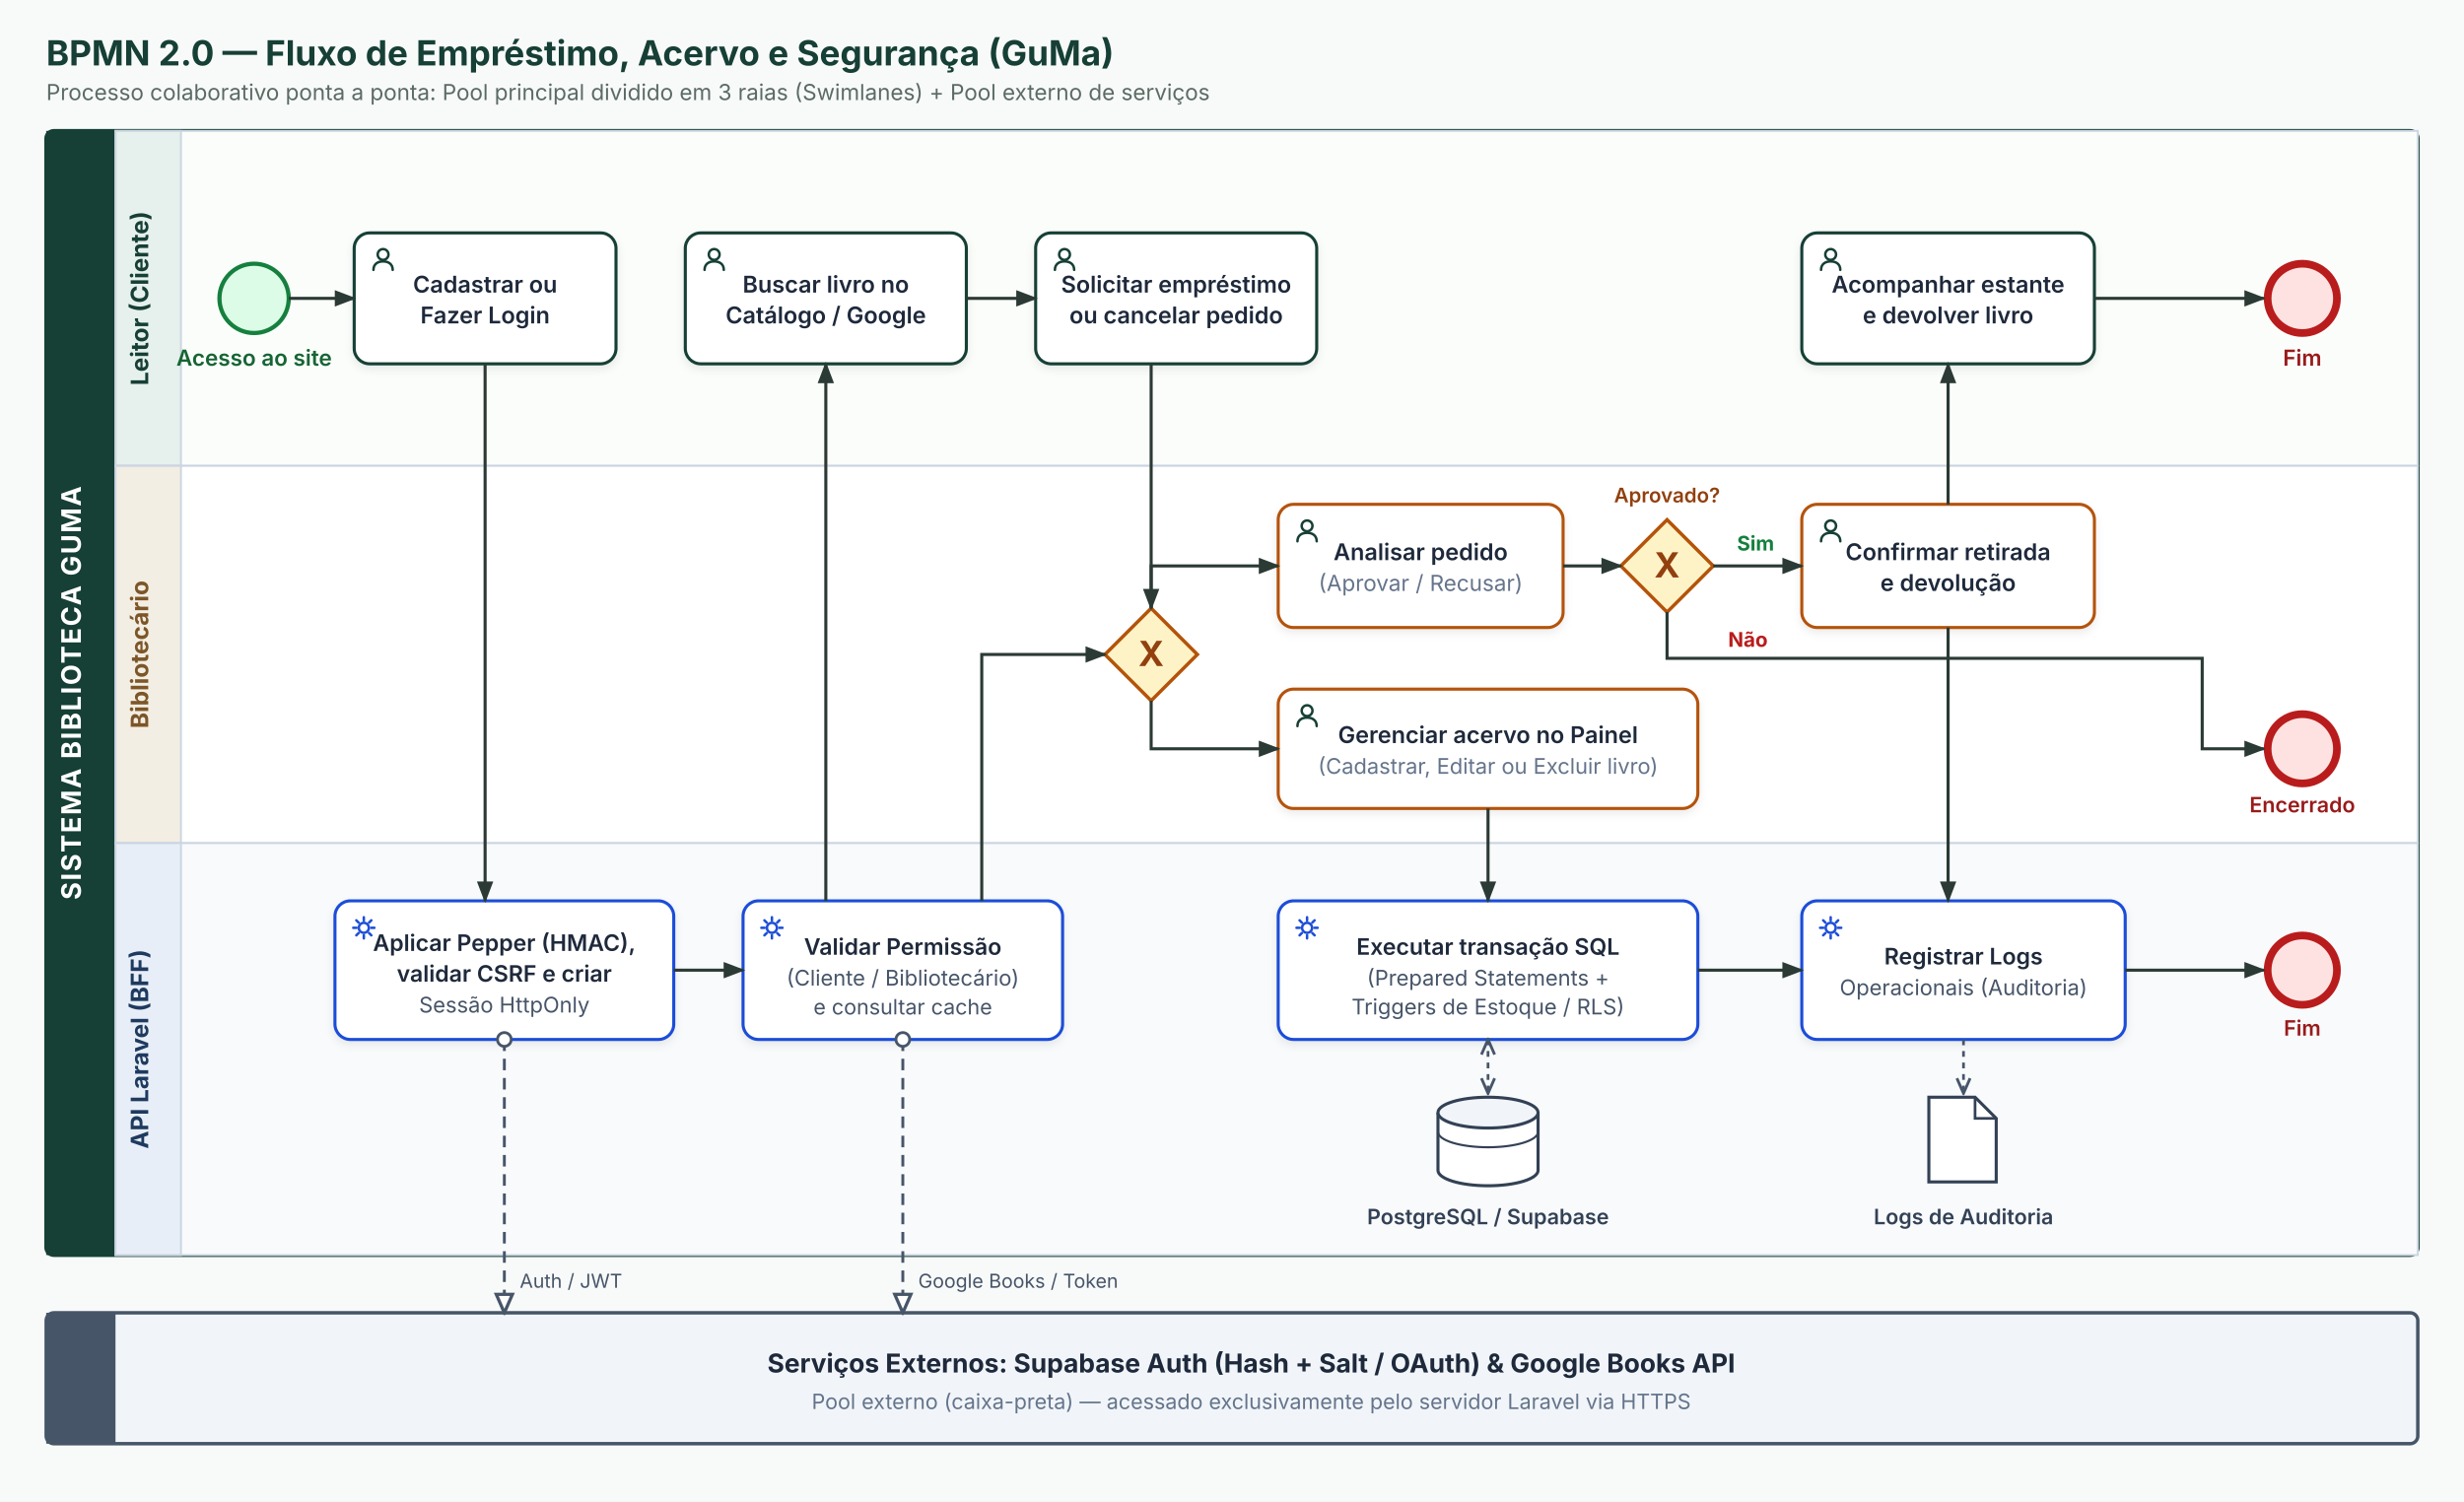
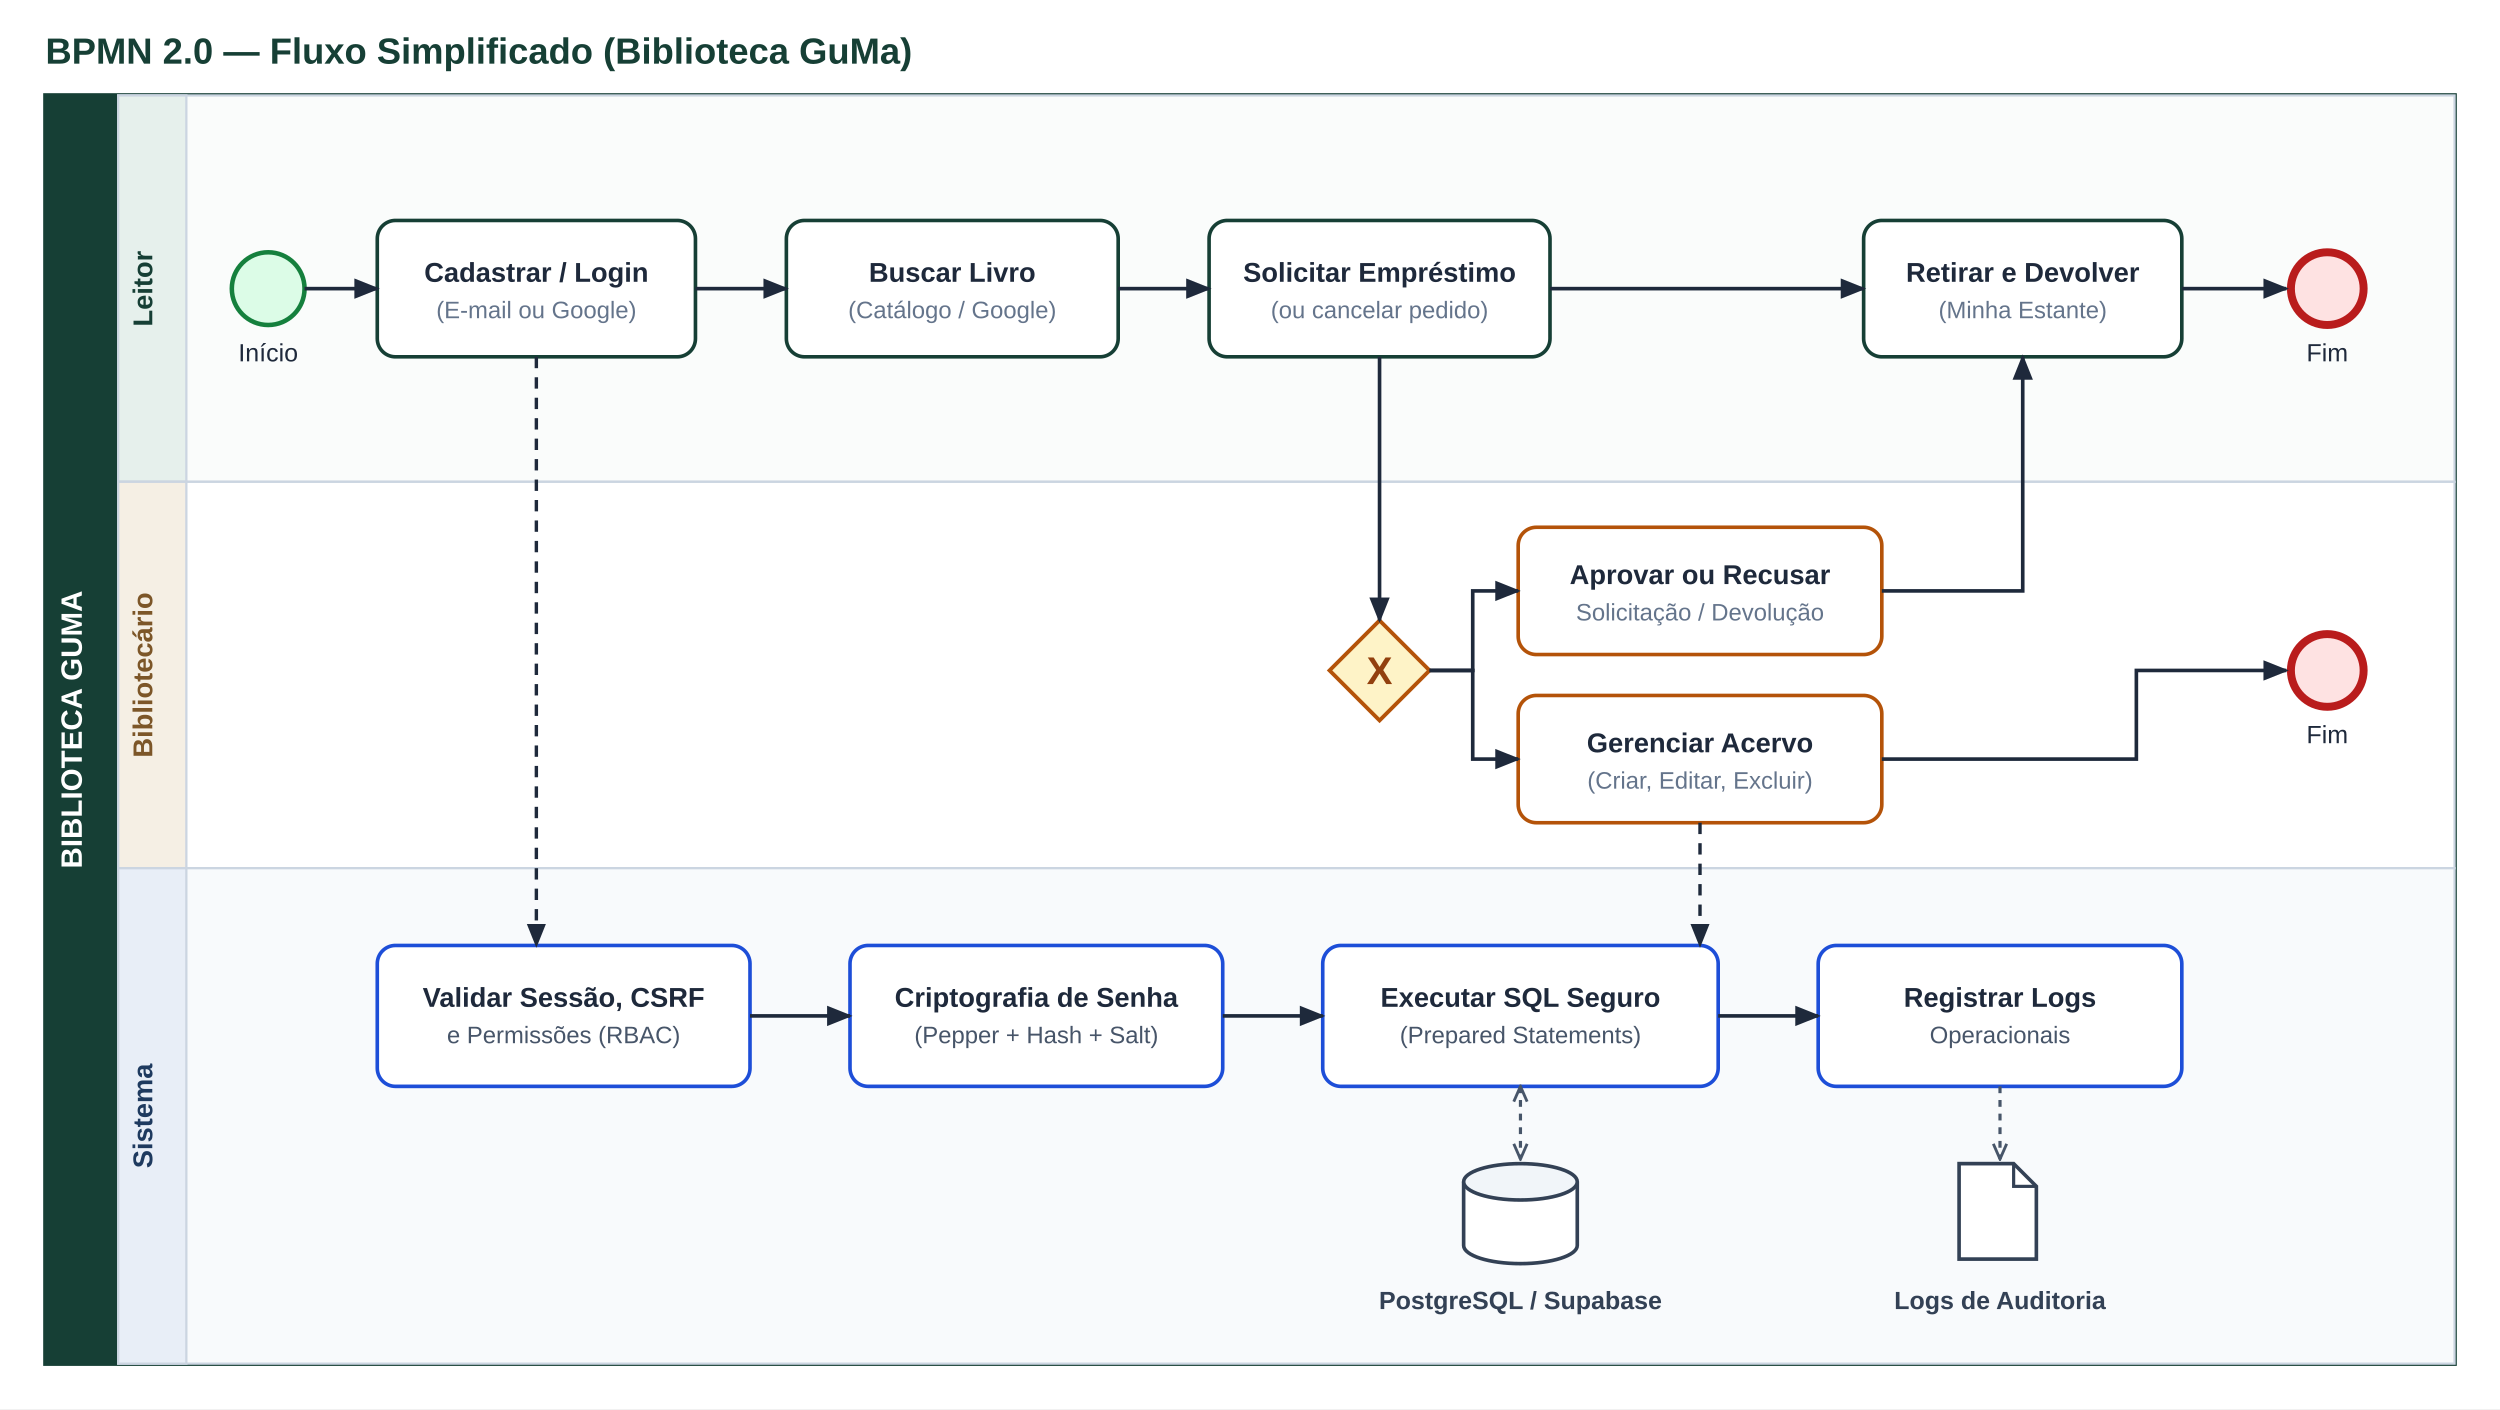
- <svg xmlns="http://www.w3.org/2000/svg" viewBox="0 0 1280 780" width="1280" height="780" font-family="Segoe UI, Inter, Arial, sans-serif">
+ <svg xmlns="http://www.w3.org/2000/svg" viewBox="0 0 1100 620" width="1100" height="620" font-family="Segoe UI, Arial, sans-serif">
  <defs>
-     <marker id="seq" viewBox="0 0 10 10" refX="9" refY="5" markerWidth="7" markerHeight="7" orient="auto-start-reverse">
-       <path d="M 0 1.2 L 10 5 L 0 8.8 z" fill="#2b3a34" />
+     <marker id="arrow" viewBox="0 0 10 10" refX="9" refY="5" markerWidth="7" markerHeight="7" orient="auto-start-reverse">
+       <path d="M 0 1 L 10 5 L 0 9 z" fill="#1e293b" />
    </marker>
-     <marker id="msgEnd" viewBox="0 0 10 10" refX="9" refY="5" markerWidth="8" markerHeight="8" orient="auto-start-reverse">
-       <path d="M 1 1.5 L 9 5 L 1 8.5 z" fill="#ffffff" stroke="#475569" stroke-width="1.4" />
-     </marker>
-     <marker id="msgStart" viewBox="0 0 10 10" refX="5" refY="5" markerWidth="7" markerHeight="7">
-       <circle cx="5" cy="5" r="3.4" fill="#ffffff" stroke="#475569" stroke-width="1.4" />
-     </marker>
-     <marker id="dataV" viewBox="0 0 10 10" refX="9" refY="5" markerWidth="7" markerHeight="7" orient="auto-start-reverse">
+     <marker id="dotArrow" viewBox="0 0 10 10" refX="9" refY="5" markerWidth="6" markerHeight="6" orient="auto-start-reverse">
      <path d="M 1 1.5 L 9 5 L 1 8.5" fill="none" stroke="#475569" stroke-width="1.5" />
    </marker>
-     <filter id="cardShadow" x="-6%" y="-6%" width="112%" height="118%">
-       <feDropShadow dx="0" dy="2" stdDeviation="2.2" flood-color="#0f2922" flood-opacity="0.08" />
-     </filter>
-     <g id="icoUser">
-       <circle cx="7" cy="4.2" r="2.8" fill="none" stroke="#163f35" stroke-width="1.3" />
-       <path d="M 2 12.2 C 2 9.2 4.2 7.8 7 7.8 C 9.8 7.8 12 9.2 12 12.2" fill="none" stroke="#163f35" stroke-width="1.3" stroke-linecap="round" />
-     </g>
-     <g id="icoService">
-       <circle cx="7" cy="7" r="2.6" fill="none" stroke="#1d4ed8" stroke-width="1.3" />
-       <path d="M7 1.5 V3.2 M7 10.8 V12.5 M1.5 7 H3.2 M10.8 7 H12.5 M3.1 3.1 L4.3 4.3 M9.7 9.7 L10.9 10.9 M10.9 3.1 L9.7 4.3 M4.3 9.7 L3.1 10.9" stroke="#1d4ed8" stroke-width="1.3" stroke-linecap="round" />
-     </g>
  </defs>
-   <rect width="1280" height="780" fill="#f8faf9" />
-   <text x="24" y="34" font-size="18" font-weight="700" fill="#163f35">BPMN 2.0 — Fluxo de Empréstimo, Acervo e Segurança (GuMa)</text>
-   <text x="24" y="52" font-size="11.5" fill="#5b6b64">Processo colaborativo ponta a ponta: Pool principal dividido em 3 raias (Swimlanes) + Pool externo de serviços</text>
-   <rect x="24" y="68" width="1232" height="584" rx="4" fill="#ffffff" stroke="#163f35" stroke-width="2" />
-   <rect x="24" y="68" width="36" height="584" fill="#163f35" />
-   <text x="42" y="360" text-anchor="middle" font-size="14" font-weight="700" fill="#ffffff" letter-spacing="0.8" transform="rotate(-90 42 360)">SISTEMA BIBLIOTECA GUMA</text>
-   <rect x="60" y="68" width="1196" height="174" fill="#fbfdfb" stroke="#cbd5e1" stroke-width="1" />
-   <rect x="60" y="68" width="34" height="174" fill="#e6f0ec" stroke="#cbd5e1" stroke-width="1" />
-   <text x="77" y="155" text-anchor="middle" font-size="12.5" font-weight="700" fill="#163f35" transform="rotate(-90 77 155)">Leitor (Cliente)</text>
-   <rect x="60" y="242" width="1196" height="196" fill="#ffffff" stroke="#cbd5e1" stroke-width="1" />
-   <rect x="60" y="242" width="34" height="196" fill="#f3eee3" stroke="#cbd5e1" stroke-width="1" />
-   <text x="77" y="340" text-anchor="middle" font-size="12.5" font-weight="700" fill="#7c5628" transform="rotate(-90 77 340)">Bibliotecário</text>
-   <rect x="60" y="438" width="1196" height="214" fill="#f8fafc" stroke="#cbd5e1" stroke-width="1" />
-   <rect x="60" y="438" width="34" height="214" fill="#e8eef7" stroke="#cbd5e1" stroke-width="1" />
-   <text x="77" y="545" text-anchor="middle" font-size="12.5" font-weight="700" fill="#1e3a5f" transform="rotate(-90 77 545)">API Laravel (BFF)</text>
-   <rect x="24" y="682" width="1232" height="68" rx="4" fill="#f1f5f9" stroke="#475569" stroke-width="1.8" />
-   <rect x="24" y="682" width="36" height="68" fill="#475569" />
-   <text x="650" y="713" text-anchor="middle" font-size="13.5" font-weight="700" fill="#1e293b">Serviços Externos: Supabase Auth (Hash + Salt / OAuth) &amp; Google Books API</text>
-   <text x="650" y="732" text-anchor="middle" font-size="11" fill="#64748b">Pool externo (caixa-preta) — acessado exclusivamente pelo servidor Laravel via HTTPS</text>
-   <circle cx="132" cy="155" r="18" fill="#dcfce7" stroke="#15803d" stroke-width="2.2" />
-   <text x="132" y="190" text-anchor="middle" font-size="11.5" font-weight="600" fill="#166534">Acesso ao site</text>
-   <g filter="url(#cardShadow)">
-     <rect x="184" y="121" width="136" height="68" rx="8" fill="#ffffff" stroke="#163f35" stroke-width="1.6" />
+   <rect width="1100" height="620" fill="#ffffff" />
+   <text x="20" y="28" font-size="16" font-weight="700" fill="#163f35">BPMN 2.0 — Fluxo Simplificado (Biblioteca GuMa)</text>
+   <rect x="20" y="42" width="1060" height="558" fill="#ffffff" stroke="#163f35" stroke-width="2" />
+   <rect x="20" y="42" width="32" height="558" fill="#163f35" />
+   <text x="36" y="321" text-anchor="middle" font-size="13" font-weight="700" fill="#ffffff" transform="rotate(-90 36 321)">BIBLIOTECA GUMA</text>
+   <rect x="52" y="42" width="1028" height="170" fill="#fafcfb" stroke="#cbd5e1" stroke-width="1" />
+   <rect x="52" y="42" width="30" height="170" fill="#e6f0ec" stroke="#cbd5e1" stroke-width="1" />
+   <text x="67" y="127" text-anchor="middle" font-size="12" font-weight="700" fill="#163f35" transform="rotate(-90 67 127)">Leitor</text>
+   <rect x="52" y="212" width="1028" height="170" fill="#ffffff" stroke="#cbd5e1" stroke-width="1" />
+   <rect x="52" y="212" width="30" height="170" fill="#f5efe4" stroke="#cbd5e1" stroke-width="1" />
+   <text x="67" y="297" text-anchor="middle" font-size="12" font-weight="700" fill="#7c5628" transform="rotate(-90 67 297)">Bibliotecário</text>
+   <rect x="52" y="382" width="1028" height="218" fill="#f8fafc" stroke="#cbd5e1" stroke-width="1" />
+   <rect x="52" y="382" width="30" height="218" fill="#e8eef7" stroke="#cbd5e1" stroke-width="1" />
+   <text x="67" y="491" text-anchor="middle" font-size="12" font-weight="700" fill="#1e3a5f" transform="rotate(-90 67 491)">Sistema</text>
+   <circle cx="118" cy="127" r="16" fill="#dcfce7" stroke="#15803d" stroke-width="2" />
+   <text x="118" y="159" text-anchor="middle" font-size="11" fill="#1e293b">Início</text>
+   <rect x="166" y="97" width="140" height="60" rx="8" fill="#ffffff" stroke="#163f35" stroke-width="1.6" />
+   <text x="236" y="124" text-anchor="middle" font-size="12" font-weight="600" fill="#1e293b">Cadastrar / Login</text>
+   <text x="236" y="140" text-anchor="middle" font-size="10.5" fill="#64748b">(E-mail ou Google)</text>
+   <rect x="346" y="97" width="146" height="60" rx="8" fill="#ffffff" stroke="#163f35" stroke-width="1.6" />
+   <text x="419" y="124" text-anchor="middle" font-size="12" font-weight="600" fill="#1e293b">Buscar Livro</text>
+   <text x="419" y="140" text-anchor="middle" font-size="10.5" fill="#64748b">(Catálogo / Google)</text>
+   <rect x="532" y="97" width="150" height="60" rx="8" fill="#ffffff" stroke="#163f35" stroke-width="1.6" />
+   <text x="607" y="124" text-anchor="middle" font-size="12" font-weight="600" fill="#1e293b">Solicitar Empréstimo</text>
+   <text x="607" y="140" text-anchor="middle" font-size="10.5" fill="#64748b">(ou cancelar pedido)</text>
+   <rect x="820" y="97" width="140" height="60" rx="8" fill="#ffffff" stroke="#163f35" stroke-width="1.6" />
+   <text x="890" y="124" text-anchor="middle" font-size="12" font-weight="600" fill="#1e293b">Retirar e Devolver</text>
+   <text x="890" y="140" text-anchor="middle" font-size="10.5" fill="#64748b">(Minha Estante)</text>
+   <circle cx="1024" cy="127" r="16" fill="#fee2e2" stroke="#b91c1c" stroke-width="3.5" />
+   <text x="1024" y="159" text-anchor="middle" font-size="11" fill="#1e293b">Fim</text>
+   <line x1="134" y1="127" x2="166" y2="127" stroke="#1e293b" stroke-width="1.6" marker-end="url(#arrow)" />
+   <line x1="306" y1="127" x2="346" y2="127" stroke="#1e293b" stroke-width="1.6" marker-end="url(#arrow)" />
+   <line x1="492" y1="127" x2="532" y2="127" stroke="#1e293b" stroke-width="1.6" marker-end="url(#arrow)" />
+   <line x1="682" y1="127" x2="820" y2="127" stroke="#1e293b" stroke-width="1.6" marker-end="url(#arrow)" />
+   <line x1="960" y1="127" x2="1006" y2="127" stroke="#1e293b" stroke-width="1.6" marker-end="url(#arrow)" />
+   <polygon points="607,273 629,295 607,317 585,295" fill="#fef3c7" stroke="#b45309" stroke-width="1.7" />
+   <text x="607" y="301" text-anchor="middle" font-size="17" font-weight="700" fill="#92400e">X</text>
+   <rect x="668" y="232" width="160" height="56" rx="8" fill="#ffffff" stroke="#b45309" stroke-width="1.6" />
+   <text x="748" y="257" text-anchor="middle" font-size="12" font-weight="600" fill="#1e293b">Aprovar ou Recusar</text>
+   <text x="748" y="273" text-anchor="middle" font-size="10.5" fill="#64748b">Solicitação / Devolução</text>
+   <rect x="668" y="306" width="160" height="56" rx="8" fill="#ffffff" stroke="#b45309" stroke-width="1.6" />
+   <text x="748" y="331" text-anchor="middle" font-size="12" font-weight="600" fill="#1e293b">Gerenciar Acervo</text>
+   <text x="748" y="347" text-anchor="middle" font-size="10.5" fill="#64748b">(Criar, Editar, Excluir)</text>
+   <circle cx="1024" cy="295" r="16" fill="#fee2e2" stroke="#b91c1c" stroke-width="3.5" />
+   <text x="1024" y="327" text-anchor="middle" font-size="11" fill="#1e293b">Fim</text>
+   <line x1="607" y1="157" x2="607" y2="273" stroke="#1e293b" stroke-width="1.6" marker-end="url(#arrow)" />
+   <polyline points="629,295 648,295 648,260 668,260" fill="none" stroke="#1e293b" stroke-width="1.6" marker-end="url(#arrow)" />
+   <polyline points="629,295 648,295 648,334 668,334" fill="none" stroke="#1e293b" stroke-width="1.6" marker-end="url(#arrow)" />
+   <polyline points="828,260 890,260 890,157" fill="none" stroke="#1e293b" stroke-width="1.6" marker-end="url(#arrow)" />
+   <polyline points="828,334 940,334 940,295 1006,295" fill="none" stroke="#1e293b" stroke-width="1.6" marker-end="url(#arrow)" />
+   <rect x="166" y="416" width="164" height="62" rx="8" fill="#ffffff" stroke="#1d4ed8" stroke-width="1.6" />
+   <text x="248" y="443" text-anchor="middle" font-size="12" font-weight="600" fill="#1e293b">Validar Sessão, CSRF</text>
+   <text x="248" y="459" text-anchor="middle" font-size="10.5" fill="#475569">e Permissões (RBAC)</text>
+   <rect x="374" y="416" width="164" height="62" rx="8" fill="#ffffff" stroke="#1d4ed8" stroke-width="1.6" />
+   <text x="456" y="443" text-anchor="middle" font-size="12" font-weight="600" fill="#1e293b">Criptografia de Senha</text>
+   <text x="456" y="459" text-anchor="middle" font-size="10.5" fill="#475569">(Pepper + Hash + Salt)</text>
+   <rect x="582" y="416" width="174" height="62" rx="8" fill="#ffffff" stroke="#1d4ed8" stroke-width="1.6" />
+   <text x="669" y="443" text-anchor="middle" font-size="12" font-weight="600" fill="#1e293b">Executar SQL Seguro</text>
+   <text x="669" y="459" text-anchor="middle" font-size="10.5" fill="#475569">(Prepared Statements)</text>
+   <rect x="800" y="416" width="160" height="62" rx="8" fill="#ffffff" stroke="#1d4ed8" stroke-width="1.6" />
+   <text x="880" y="443" text-anchor="middle" font-size="12" font-weight="600" fill="#1e293b">Registrar Logs</text>
+   <text x="880" y="459" text-anchor="middle" font-size="10.5" fill="#475569">Operacionais</text>
+   <g transform="translate(644, 512)">
+     <path d="M 0 8 L 0 36 A 25 8 0 0 0 50 36 L 50 8" fill="#ffffff" stroke="#334155" stroke-width="1.6" />
+     <ellipse cx="25" cy="8" rx="25" ry="8" fill="#f1f5f9" stroke="#334155" stroke-width="1.6" />
  </g>
-   <use href="#icoUser" x="192" y="128" />
-   <text x="252" y="152" text-anchor="middle" font-size="12" font-weight="600" fill="#1e293b">Cadastrar ou</text>
-   <text x="252" y="168" text-anchor="middle" font-size="12" font-weight="600" fill="#1e293b">Fazer Login</text>
-   <g filter="url(#cardShadow)">
-     <rect x="356" y="121" width="146" height="68" rx="8" fill="#ffffff" stroke="#163f35" stroke-width="1.6" />
+   <text x="669" y="576" text-anchor="middle" font-size="11" font-weight="600" fill="#334155">PostgreSQL / Supabase</text>
+   <g transform="translate(862, 512)">
+     <path d="M 0 0 L 24 0 L 34 10 L 34 42 L 0 42 Z" fill="#ffffff" stroke="#334155" stroke-width="1.6" />
+     <polyline points="24,0 24,10 34,10" fill="none" stroke="#334155" stroke-width="1.4" />
  </g>
-   <use href="#icoUser" x="364" y="128" />
-   <text x="429" y="152" text-anchor="middle" font-size="12" font-weight="600" fill="#1e293b">Buscar livro no</text>
-   <text x="429" y="168" text-anchor="middle" font-size="12" font-weight="600" fill="#1e293b">Catálogo / Google</text>
-   <g filter="url(#cardShadow)">
-     <rect x="538" y="121" width="146" height="68" rx="8" fill="#ffffff" stroke="#163f35" stroke-width="1.6" />
-   </g>
-   <use href="#icoUser" x="546" y="128" />
-   <text x="611" y="152" text-anchor="middle" font-size="12" font-weight="600" fill="#1e293b">Solicitar empréstimo</text>
-   <text x="611" y="168" text-anchor="middle" font-size="12" font-weight="600" fill="#1e293b">ou cancelar pedido</text>
-   <g filter="url(#cardShadow)">
-     <rect x="936" y="121" width="152" height="68" rx="8" fill="#ffffff" stroke="#163f35" stroke-width="1.6" />
-   </g>
-   <use href="#icoUser" x="944" y="128" />
-   <text x="1012" y="152" text-anchor="middle" font-size="12" font-weight="600" fill="#1e293b">Acompanhar estante</text>
-   <text x="1012" y="168" text-anchor="middle" font-size="12" font-weight="600" fill="#1e293b">e devolver livro</text>
-   <circle cx="1196" cy="155" r="18" fill="#fee2e2" stroke="#b91c1c" stroke-width="4" />
-   <text x="1196" y="190" text-anchor="middle" font-size="11.5" font-weight="600" fill="#991b1b">Fim</text>
-   <polygon points="598,316 622,340 598,364 574,340" fill="#fef3c7" stroke="#b45309" stroke-width="1.8" />
-   <text x="598" y="346" text-anchor="middle" font-size="18" font-weight="700" fill="#92400e">X</text>
-   <g filter="url(#cardShadow)">
-     <rect x="664" y="262" width="148" height="64" rx="8" fill="#ffffff" stroke="#b45309" stroke-width="1.6" />
-   </g>
-   <use href="#icoUser" x="672" y="269" />
-   <text x="738" y="291" text-anchor="middle" font-size="12" font-weight="600" fill="#1e293b">Analisar pedido</text>
-   <text x="738" y="307" text-anchor="middle" font-size="11.5" fill="#64748b">(Aprovar / Recusar)</text>
-   <polygon points="866,270 890,294 866,318 842,294" fill="#fef3c7" stroke="#b45309" stroke-width="1.8" />
-   <text x="866" y="300" text-anchor="middle" font-size="18" font-weight="700" fill="#92400e">X</text>
-   <text x="866" y="261" text-anchor="middle" font-size="10.5" font-weight="600" fill="#92400e">Aprovado?</text>
-   <g filter="url(#cardShadow)">
-     <rect x="936" y="262" width="152" height="64" rx="8" fill="#ffffff" stroke="#b45309" stroke-width="1.6" />
-   </g>
-   <use href="#icoUser" x="944" y="269" />
-   <text x="1012" y="291" text-anchor="middle" font-size="12" font-weight="600" fill="#1e293b">Confirmar retirada</text>
-   <text x="1012" y="307" text-anchor="middle" font-size="12" font-weight="600" fill="#1e293b">e devolução</text>
-   <g filter="url(#cardShadow)">
-     <rect x="664" y="358" width="218" height="62" rx="8" fill="#ffffff" stroke="#b45309" stroke-width="1.6" />
-   </g>
-   <use href="#icoUser" x="672" y="365" />
-   <text x="773" y="386" text-anchor="middle" font-size="12" font-weight="600" fill="#1e293b">Gerenciar acervo no Painel</text>
-   <text x="773" y="402" text-anchor="middle" font-size="11.2" fill="#64748b">(Cadastrar, Editar ou Excluir livro)</text>
-   <circle cx="1196" cy="389" r="18" fill="#fee2e2" stroke="#b91c1c" stroke-width="4" />
-   <text x="1196" y="422" text-anchor="middle" font-size="11" font-weight="600" fill="#991b1b">Encerrado</text>
-   <g filter="url(#cardShadow)">
-     <rect x="174" y="468" width="176" height="72" rx="8" fill="#ffffff" stroke="#1d4ed8" stroke-width="1.6" />
-   </g>
-   <use href="#icoService" x="182" y="475" />
-   <text x="262" y="494" text-anchor="middle" font-size="11.8" font-weight="600" fill="#1e293b">Aplicar Pepper (HMAC),</text>
-   <text x="262" y="510" text-anchor="middle" font-size="11.8" font-weight="600" fill="#1e293b">validar CSRF e criar</text>
-   <text x="262" y="526" text-anchor="middle" font-size="11.2" fill="#475569">Sessão HttpOnly</text>
-   <g filter="url(#cardShadow)">
-     <rect x="386" y="468" width="166" height="72" rx="8" fill="#ffffff" stroke="#1d4ed8" stroke-width="1.6" />
-   </g>
-   <use href="#icoService" x="394" y="475" />
-   <text x="469" y="496" text-anchor="middle" font-size="11.8" font-weight="600" fill="#1e293b">Validar Permissão</text>
-   <text x="469" y="512" text-anchor="middle" font-size="11.2" fill="#475569">(Cliente / Bibliotecário)</text>
-   <text x="469" y="527" text-anchor="middle" font-size="11" fill="#475569">e consultar cache</text>
-   <g filter="url(#cardShadow)">
-     <rect x="664" y="468" width="218" height="72" rx="8" fill="#ffffff" stroke="#1d4ed8" stroke-width="1.6" />
-   </g>
-   <use href="#icoService" x="672" y="475" />
-   <text x="773" y="496" text-anchor="middle" font-size="11.8" font-weight="600" fill="#1e293b">Executar transação SQL</text>
-   <text x="773" y="512" text-anchor="middle" font-size="11.2" fill="#475569">(Prepared Statements +</text>
-   <text x="773" y="527" text-anchor="middle" font-size="11.2" fill="#475569">Triggers de Estoque / RLS)</text>
-   <g filter="url(#cardShadow)">
-     <rect x="936" y="468" width="168" height="72" rx="8" fill="#ffffff" stroke="#1d4ed8" stroke-width="1.6" />
-   </g>
-   <use href="#icoService" x="944" y="475" />
-   <text x="1020" y="501" text-anchor="middle" font-size="11.8" font-weight="600" fill="#1e293b">Registrar Logs</text>
-   <text x="1020" y="517" text-anchor="middle" font-size="11.2" fill="#475569">Operacionais (Auditoria)</text>
-   <g transform="translate(747, 570)">
-     <path d="M 0 8 L 0 38 A 26 8 0 0 0 52 38 L 52 8" fill="#ffffff" stroke="#334155" stroke-width="1.6" />
-     <ellipse cx="26" cy="8" rx="26" ry="8" fill="#f1f5f9" stroke="#334155" stroke-width="1.6" />
-     <path d="M 0 18 A 26 8 0 0 0 52 18" fill="none" stroke="#334155" stroke-width="1.1" />
-   </g>
-   <text x="773" y="636" text-anchor="middle" font-size="11" font-weight="600" fill="#334155">PostgreSQL / Supabase</text>
-   <g transform="translate(1002, 570)">
-     <path d="M 0 0 L 24 0 L 35 11 L 35 44 L 0 44 Z" fill="#ffffff" stroke="#334155" stroke-width="1.6" />
-     <polyline points="24,0 24,11 35,11" fill="none" stroke="#334155" stroke-width="1.4" />
-   </g>
-   <text x="1020" y="636" text-anchor="middle" font-size="11" font-weight="600" fill="#334155">Logs de Auditoria</text>
-   <line x1="150" y1="155" x2="184" y2="155" stroke="#2b3a34" stroke-width="1.6" marker-end="url(#seq)" />
-   <line x1="252" y1="189" x2="252" y2="468" stroke="#2b3a34" stroke-width="1.6" marker-end="url(#seq)" />
-   <line x1="350" y1="504" x2="386" y2="504" stroke="#2b3a34" stroke-width="1.6" marker-end="url(#seq)" />
-   <line x1="429" y1="468" x2="429" y2="189" stroke="#2b3a34" stroke-width="1.6" marker-end="url(#seq)" />
-   <line x1="502" y1="155" x2="538" y2="155" stroke="#2b3a34" stroke-width="1.6" marker-end="url(#seq)" />
-   <polyline points="598,189 598,316" fill="none" stroke="#2b3a34" stroke-width="1.6" marker-end="url(#seq)" />
-   <polyline points="510,468 510,340 574,340" fill="none" stroke="#2b3a34" stroke-width="1.6" marker-end="url(#seq)" />
-   <polyline points="598,316 598,294 664,294" fill="none" stroke="#2b3a34" stroke-width="1.6" marker-end="url(#seq)" />
-   <polyline points="598,364 598,389 664,389" fill="none" stroke="#2b3a34" stroke-width="1.6" marker-end="url(#seq)" />
-   <line x1="812" y1="294" x2="842" y2="294" stroke="#2b3a34" stroke-width="1.6" marker-end="url(#seq)" />
-   <line x1="890" y1="294" x2="936" y2="294" stroke="#2b3a34" stroke-width="1.6" marker-end="url(#seq)" />
-   <text x="912" y="286" text-anchor="middle" font-size="10.5" font-weight="700" fill="#15803d">Sim</text>
-   <polyline points="866,318 866,342 1144,342 1144,389 1176,389" fill="none" stroke="#2b3a34" stroke-width="1.6" marker-end="url(#seq)" />
-   <text x="908" y="336" text-anchor="middle" font-size="10.5" font-weight="700" fill="#b91c1c">Não</text>
-   <line x1="773" y1="420" x2="773" y2="468" stroke="#2b3a34" stroke-width="1.6" marker-end="url(#seq)" />
-   <line x1="1012" y1="326" x2="1012" y2="468" stroke="#2b3a34" stroke-width="1.6" marker-end="url(#seq)" />
-   <line x1="882" y1="504" x2="936" y2="504" stroke="#2b3a34" stroke-width="1.6" marker-end="url(#seq)" />
-   <line x1="1012" y1="262" x2="1012" y2="189" stroke="#2b3a34" stroke-width="1.6" marker-end="url(#seq)" />
-   <line x1="1088" y1="155" x2="1176" y2="155" stroke="#2b3a34" stroke-width="1.6" marker-end="url(#seq)" />
-   <circle cx="1196" cy="504" r="18" fill="#fee2e2" stroke="#b91c1c" stroke-width="4" />
-   <text x="1196" y="538" text-anchor="middle" font-size="11" font-weight="600" fill="#991b1b">Fim</text>
-   <line x1="1104" y1="504" x2="1176" y2="504" stroke="#2b3a34" stroke-width="1.6" marker-end="url(#seq)" />
-   <line x1="773" y1="540" x2="773" y2="568" stroke="#475569" stroke-width="1.4" stroke-dasharray="3,3" marker-start="url(#dataV)" marker-end="url(#dataV)" />
-   <line x1="1020" y1="540" x2="1020" y2="568" stroke="#475569" stroke-width="1.4" stroke-dasharray="3,3" marker-end="url(#dataV)" />
-   <line x1="262" y1="540" x2="262" y2="682" stroke="#475569" stroke-width="1.5" stroke-dasharray="6,4" marker-start="url(#msgStart)" marker-end="url(#msgEnd)" />
-   <text x="270" y="669" font-size="10" fill="#475569">Auth / JWT</text>
-   <line x1="469" y1="540" x2="469" y2="682" stroke="#475569" stroke-width="1.5" stroke-dasharray="6,4" marker-start="url(#msgStart)" marker-end="url(#msgEnd)" />
-   <text x="477" y="669" font-size="10" fill="#475569">Google Books / Token</text>
+   <text x="880" y="576" text-anchor="middle" font-size="11" font-weight="600" fill="#334155">Logs de Auditoria</text>
+   <line x1="236" y1="157" x2="236" y2="416" stroke="#1e293b" stroke-width="1.5" stroke-dasharray="5,4" marker-end="url(#arrow)" />
+   <line x1="330" y1="447" x2="374" y2="447" stroke="#1e293b" stroke-width="1.6" marker-end="url(#arrow)" />
+   <line x1="538" y1="447" x2="582" y2="447" stroke="#1e293b" stroke-width="1.6" marker-end="url(#arrow)" />
+   <line x1="756" y1="447" x2="800" y2="447" stroke="#1e293b" stroke-width="1.6" marker-end="url(#arrow)" />
+   <line x1="748" y1="362" x2="748" y2="416" stroke="#1e293b" stroke-width="1.5" stroke-dasharray="5,4" marker-end="url(#arrow)" />
+   <line x1="669" y1="478" x2="669" y2="510" stroke="#475569" stroke-width="1.4" stroke-dasharray="3,3" marker-start="url(#dotArrow)" marker-end="url(#dotArrow)" />
+   <line x1="880" y1="478" x2="880" y2="510" stroke="#475569" stroke-width="1.4" stroke-dasharray="3,3" marker-end="url(#dotArrow)" />
</svg>
